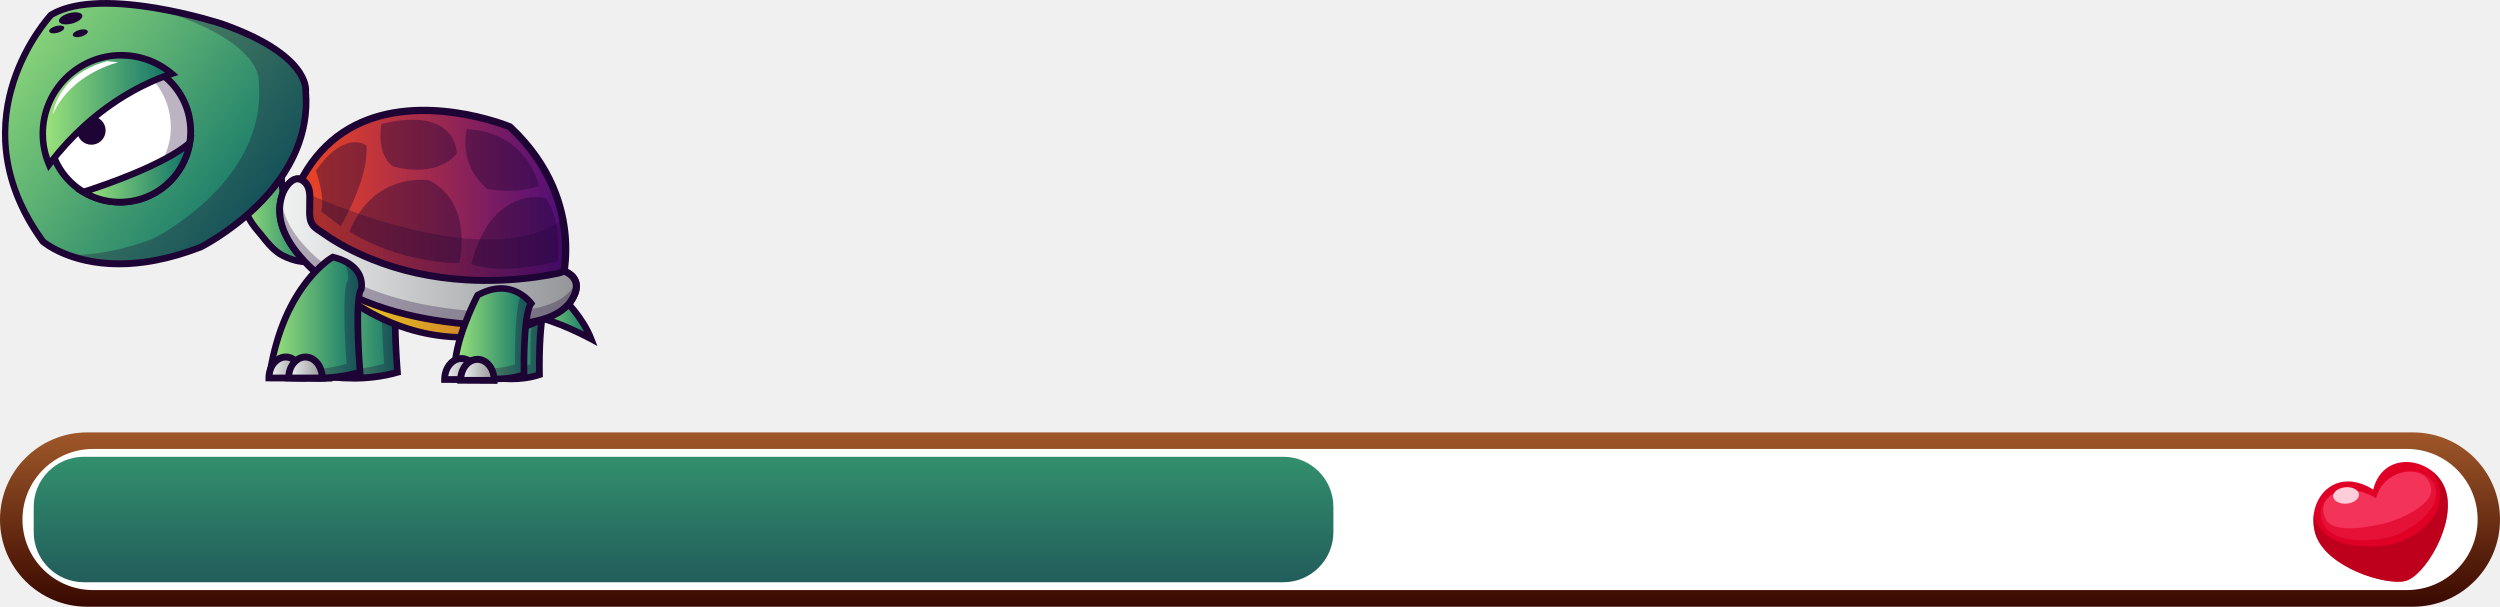
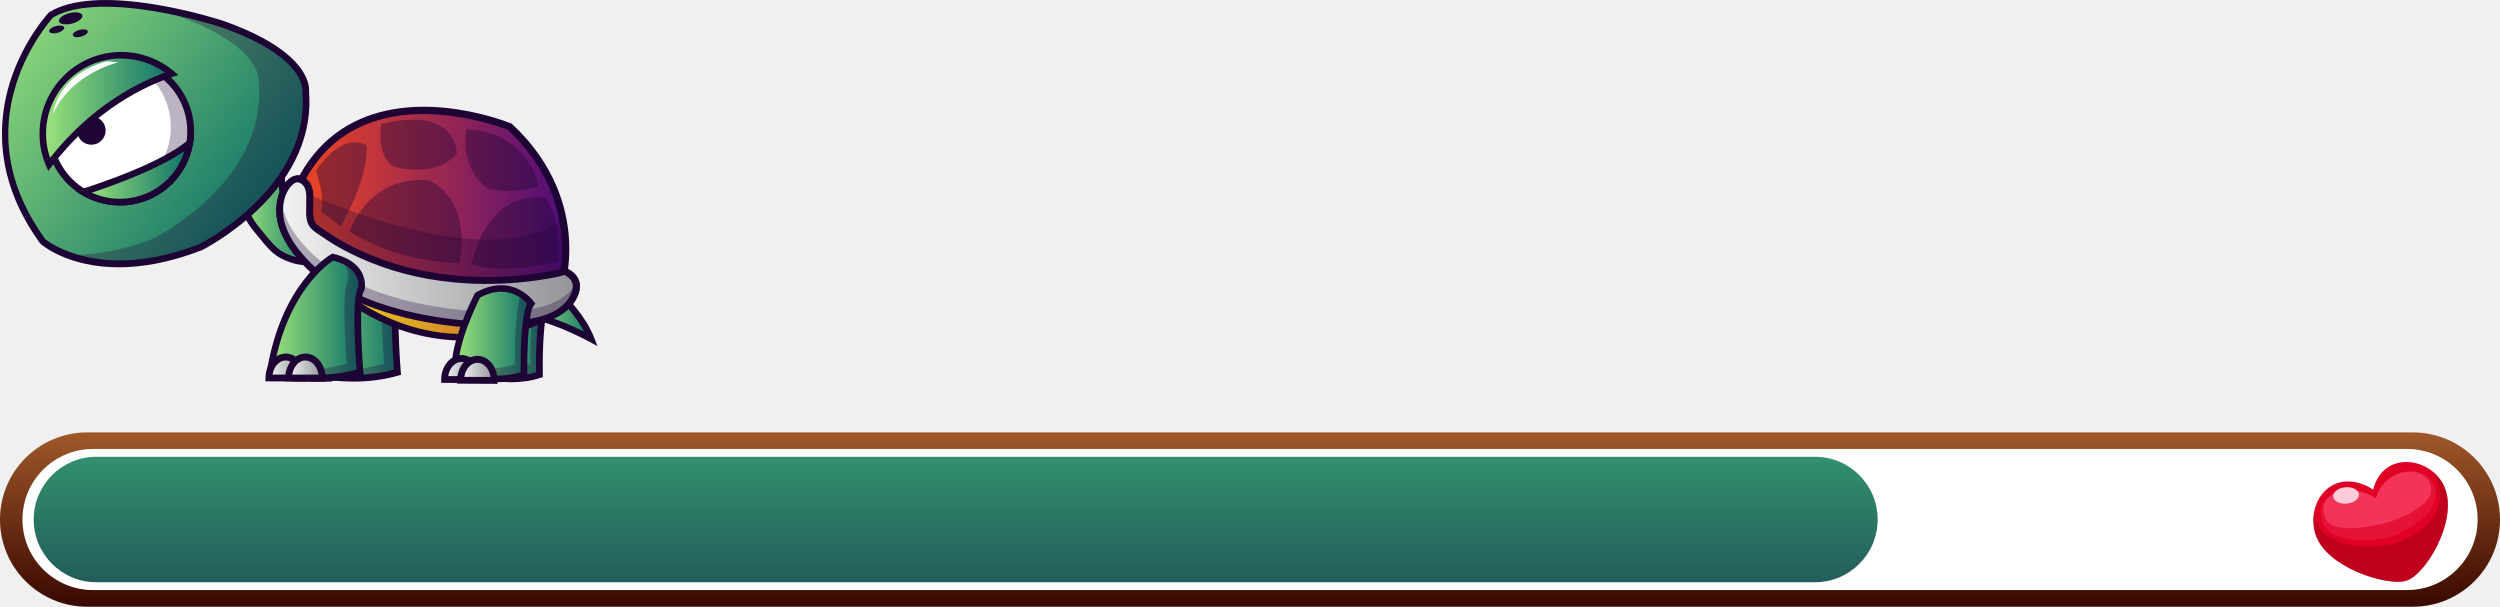
<svg xmlns="http://www.w3.org/2000/svg" xmlns:xlink="http://www.w3.org/1999/xlink" id="Ebene_2" data-name="Ebene 2" viewBox="0 0 249.25 60.49">
  <defs>
    <style>
      .cls-1, .cls-2, .cls-3 {
        fill: #1d0435;
      }

      .cls-1, .cls-4 {
        opacity: .4;
      }

      .cls-2 {
        opacity: .3;
      }

      .cls-5 {
        fill: url(#linear-gradient-8);
      }

      .cls-6 {
        fill: url(#linear-gradient-7);
      }

      .cls-7 {
        fill: url(#linear-gradient-5);
      }

      .cls-8 {
        fill: url(#linear-gradient-6);
      }

      .cls-9 {
        fill: url(#linear-gradient-9);
      }

      .cls-10 {
        fill: url(#linear-gradient-4);
      }

      .cls-11 {
        fill: url(#linear-gradient-3);
      }

      .cls-12 {
        fill: url(#linear-gradient-2);
      }

      .cls-13 {
        fill: url(#linear-gradient);
      }

      .cls-4 {
        fill: #8c000e;
      }

      .cls-14 {
        fill: #fff;
      }

      .cls-15 {
        fill: #ffccd9;
      }

      .cls-16 {
        opacity: .5;
      }

      .cls-16, .cls-17 {
        fill: #ff557a;
      }

      .cls-17 {
        opacity: .2;
      }

      .cls-18 {
        fill: url(#GradientFill_1);
      }

      .cls-19 {
        fill: url(#linear-gradient-10);
      }

      .cls-20 {
        fill: url(#linear-gradient-11);
      }

      .cls-21 {
        fill: url(#linear-gradient-12);
      }

      .cls-22 {
        fill: url(#linear-gradient-13);
      }

      .cls-23 {
        fill: url(#linear-gradient-14);
      }

      .cls-24 {
        fill: url(#linear-gradient-15);
      }

      .cls-25 {
        fill: url(#linear-gradient-16);
      }

      .cls-26 {
        fill: url(#linear-gradient-17);
      }

      .cls-27 {
        fill: url(#linear-gradient-18);
      }

      .cls-28 {
        fill: url(#Unbenannter_Verlauf_12);
      }

      .cls-29 {
        fill: #e00026;
      }

      .cls-30 {
        fill: #ff5a72;
      }
    </style>
    <linearGradient id="GradientFill_1" data-name="GradientFill 1" x1="124.63" y1="60.49" x2="124.63" y2="43.11" gradientUnits="userSpaceOnUse">
      <stop offset="0" stop-color="#390800" />
      <stop offset="1" stop-color="#9f5829" />
    </linearGradient>
-     <linearGradient id="Unbenannter_Verlauf_12" data-name="Unbenannter Verlauf 12" x1="68.15" y1="58.05" x2="68.15" y2="45.54" gradientUnits="userSpaceOnUse">
+     <linearGradient id="Unbenannter_Verlauf_12" data-name="Unbenannter Verlauf 12" x1="95.28" y1="58.05" x2="95.28" y2="45.54" gradientUnits="userSpaceOnUse">
      <stop offset="0" stop-color="#225d5b" />
      <stop offset=".97" stop-color="#328e6c" />
    </linearGradient>
    <linearGradient id="linear-gradient" x1="45.86" y1="36.8" x2="49.21" y2="36.8" gradientUnits="userSpaceOnUse">
      <stop offset="0" stop-color="#f1f2f2" />
      <stop offset="1" stop-color="#939598" />
    </linearGradient>
    <linearGradient id="linear-gradient-2" x1="46.89" y1="33.27" x2="54.49" y2="33.27" gradientUnits="userSpaceOnUse">
      <stop offset="0" stop-color="#9de57c" />
      <stop offset="1" stop-color="#0c7068" />
    </linearGradient>
    <linearGradient id="linear-gradient-3" x1="29.45" y1="36.65" x2="32.8" y2="36.65" xlink:href="#linear-gradient" />
    <linearGradient id="linear-gradient-4" x1="30.63" y1="31.67" x2="39.79" y2="31.67" xlink:href="#linear-gradient-2" />
    <linearGradient id="linear-gradient-5" x1="24" y1="21.23" x2="31.7" y2="21.23" xlink:href="#linear-gradient-2" />
    <linearGradient id="linear-gradient-6" x1="53.16" y1="31.74" x2="58.93" y2="31.74" xlink:href="#linear-gradient-2" />
    <linearGradient id="linear-gradient-7" x1="27.87" y1="25.73" x2="57.45" y2="25.73" gradientUnits="userSpaceOnUse">
      <stop offset="0" stop-color="#f7ee1e" />
      <stop offset="1" stop-color="#be4c2d" />
    </linearGradient>
    <linearGradient id="linear-gradient-8" x1="28.43" y1="21.36" x2="56.39" y2="21.36" gradientUnits="userSpaceOnUse">
      <stop offset="0" stop-color="#f7481e" />
      <stop offset="1" stop-color="#4f0d7a" />
    </linearGradient>
    <linearGradient id="linear-gradient-9" x1="27.87" y1="25.13" x2="57.45" y2="25.13" xlink:href="#linear-gradient" />
    <linearGradient id="linear-gradient-10" x1="26.9" y1="31.67" x2="36.06" y2="31.67" xlink:href="#linear-gradient-2" />
    <linearGradient id="linear-gradient-11" x1="26.82" y1="36.65" x2="30.17" y2="36.65" xlink:href="#linear-gradient" />
    <linearGradient id="linear-gradient-12" x1="28.78" y1="36.65" x2="32.13" y2="36.65" xlink:href="#linear-gradient" />
    <linearGradient id="linear-gradient-13" x1="45.35" x2="52.95" xlink:href="#linear-gradient-2" />
    <linearGradient id="linear-gradient-14" x1="44.33" x2="47.68" xlink:href="#linear-gradient" />
    <linearGradient id="linear-gradient-15" x1="45.93" y1="36.88" x2="49.28" y2="36.88" xlink:href="#linear-gradient" />
    <linearGradient id="linear-gradient-16" x1="-1.74" y1="1.18" x2="26.15" y2="22.26" xlink:href="#linear-gradient-2" />
    <linearGradient id="linear-gradient-17" x1="4.27" y1="10.95" x2="17.13" y2="10.95" xlink:href="#linear-gradient-2" />
    <linearGradient id="linear-gradient-18" x1="8.31" y1="17.2" x2="18.92" y2="17.2" xlink:href="#linear-gradient-2" />
  </defs>
  <g id="Decor">
    <g>
      <g>
        <rect class="cls-18" x="0" y="43.11" width="249.25" height="17.38" rx="8.69" ry="8.69" />
        <rect class="cls-14" x="2.24" y="44.76" width="244.78" height="14.07" rx="7.04" ry="7.04" />
        <g>
          <path class="cls-30" d="M243.12,53.49c-.43.82-.98,1.67-1.69,2.27-.43.36-.84.73-1.35.97-.73.35-1.25.54-2.07.63-1.12.13-2.28-.26-3.28-.7-.95-.42-1.94-1.03-2.64-1.81-.58-.64-.99-1.23-1.28-2.05-.07-.2-.12-.41-.16-.61.03.36.1.72.21,1.08,1.07,3.28,6.96,5.11,8.92,4.64,1.59-.38,3.97-3.94,4.24-7.02-.17.89-.49,1.78-.91,2.58Z" />
          <g>
            <path class="cls-29" d="M243.84,48.89c1.07,3.28-2.09,8.58-4.05,9.04s-7.85-1.36-8.92-4.64,1.77-6.95,5.74-4.48c1.03-4.11,6.16-3.21,7.23.07Z" />
            <path class="cls-17" d="M242.77,48.54c.81,2.49-3.1,4.68-4.58,5.03s-5.87.84-6.68-1.64,2.37-4.13,5.38-2.25c.78-3.11,5.07-3.62,5.88-1.14Z" />
            <path class="cls-16" d="M242.39,48.71c.22,1.61-3.14,3.11-4.62,3.46s-5.12,1.1-5.88-.4c-1.19-2.33,1.99-3.97,5-2.09.78-3.11,5.15-3.56,5.5-.97Z" />
            <path class="cls-4" d="M242.46,46.95c.06.08.12.16.17.25.77,1.24.89,2.98.03,4.22-.49.72-.95,1.21-1.67,1.71-.47.32-.98.55-1.5.78-1.49.66-3.22.63-4.81.47-1.06-.11-2.07-.49-2.89-1.18-.48-.4-.93-1.09-1.06-1.71-.02-.08-.03-.15-.05-.22-.09.65-.03,1.34.19,2.02,1.07,3.28,6.96,5.11,8.92,4.64s5.12-5.76,4.05-9.04c-.26-.8-.76-1.45-1.38-1.93Z" />
            <ellipse class="cls-15" cx="233.9" cy="49.39" rx="1.29" ry=".82" transform="translate(-3.38 20.33) rotate(-4.94)" />
          </g>
        </g>
      </g>
-       <rect class="cls-28" x="3.36" y="45.54" width="129.58" height="12.51" rx="5" ry="5" />
+       <rect class="cls-28" x="3.36" y="45.54" width="183.84" height="12.51" rx="6.25" ry="6.25" />
      <g>
        <g>
          <g>
            <path class="cls-13" d="M49.21,37.85c0-1.16-.74-2.1-1.67-2.1-.93,0-1.68.93-1.68,2.09h3.35Z" />
            <path class="cls-3" d="M49.55,38.19l-4.03-.02v-.34c0-.64.21-1.24.57-1.69.38-.47.9-.74,1.45-.74h0c1.11,0,2.01,1.1,2,2.44v.34ZM46.23,37.5h2.62c-.12-.8-.66-1.41-1.31-1.41-.34,0-.67.17-.92.48-.21.25-.34.58-.39.93Z" />
          </g>
          <g>
            <path class="cls-12" d="M49.16,29.43s-2.49,4.74-2.25,7.7c0,0,3.67,1.3,6.87.24,0,0-.12-6.04.71-7.1,0,0-1.89-2.72-5.33-.83Z" />
            <path class="cls-3" d="M50.96,38.11c-2.22,0-4.05-.64-4.16-.68l-.2-.07-.02-.21c-.24-3.02,2.18-7.68,2.29-7.87l.05-.09.09-.05c3.65-2.01,5.74.9,5.76.93l.14.2-.15.19c-.55.71-.69,4.61-.64,6.89v.24s-.23.08-.23.08c-.97.32-1.98.44-2.92.44ZM47.22,36.88c.78.24,3.65,1,6.22.24-.01-1.18-.02-5.46.64-6.84-.45-.52-2.06-2.01-4.68-.62-.32.64-2.27,4.59-2.18,7.21Z" />
          </g>
          <path class="cls-2" d="M54.49,30.26s-.34-.48-.98-.9c-.73,1.37-.62,6.96-.62,6.96-2.23.74-4.69.33-5.98.02-.02.27-.02.54,0,.79,0,0,3.67,1.3,6.87.24,0,0-.12-6.04.71-7.1Z" />
        </g>
        <g>
          <g>
            <path class="cls-11" d="M32.8,37.7c0-1.16-.74-2.1-1.67-2.1-.93,0-1.68.93-1.68,2.09h3.35Z" />
            <path class="cls-3" d="M33.14,38.04l-4.03-.02v-.34c0-.64.21-1.24.57-1.69.38-.47.9-.74,1.45-.74h0c1.11,0,2.01,1.1,2,2.44v.34ZM29.82,37.35h2.62c-.12-.8-.66-1.41-1.31-1.41h0c-.34,0-.67.17-.92.48-.21.25-.34.58-.39.93Z" />
          </g>
          <g>
            <path class="cls-10" d="M36.91,25.63s-4.85,2.68-6.28,11.54c0,0,4.5,1.24,9-.06,0,0-.59-7.46.12-8.29,0,0,.59-2.37-2.84-3.2Z" />
            <path class="cls-3" d="M35.16,38.04c-2.57,0-4.49-.52-4.61-.55l-.28-.08.05-.29c1.43-8.92,6.24-11.67,6.44-11.78l.11-.06.12.03c1.32.32,2.24.9,2.74,1.72.57.94.35,1.84.34,1.88l-.02.08-.05.06c-.38.45-.32,4.53-.04,8.05l.02.27-.26.07c-1.59.46-3.17.61-4.56.61ZM31.01,36.92c1.03.23,4.64.91,8.27-.06-.15-1.98-.47-7.12.16-8.17.05-.32.2-2.01-2.48-2.71-.7.45-4.64,3.31-5.95,10.94Z" />
          </g>
          <path class="cls-2" d="M37.75,25.89c.95.97.67,2.09.67,2.09-.71.83-.12,8.29-.12,8.29-2.94.85-5.88.62-7.56.35-.03.18-.07.36-.1.55,0,0,4.5,1.24,9-.06,0,0-.59-7.46.12-8.29,0,0,.49-1.96-2.01-2.94Z" />
        </g>
        <g>
          <path class="cls-7" d="M28.19,16.37c-.31.24-.06,2.12-.03,2.45.11,1.44.55,2.93,1.73,3.85,1.01.78,2.15,1.28,1.72,2.79-.51.37-.86.68-1.57.6-.68-.08-1.22-.28-1.82-.58-1.1-.55-1.84-1.69-2.61-2.6-.76-.89-1.36-2.11-1.61-3.26,0,0,4.2-3.25,4.2-3.25Z" />
          <path class="cls-3" d="M30.26,26.42c-.08,0-.17,0-.26-.02-.79-.09-1.39-.35-1.93-.61-.93-.46-1.59-1.29-2.23-2.09-.16-.2-.32-.4-.49-.59-.79-.92-1.42-2.2-1.68-3.41l-.04-.2.16-.13s4.16-3.22,4.2-3.25c0,0,0,0,0,0l.42.51s.02-.02.02-.02c-.05.1-.12.48.04,1.98.01.1.02.18.02.22.13,1.68.67,2.9,1.61,3.62.15.12.3.22.45.33.85.61,1.81,1.31,1.39,2.81l-.03.11-.21.15c-.41.3-.8.59-1.43.59ZM24.37,19.76c.26,1.05.81,2.12,1.49,2.92.17.2.33.4.5.61.59.74,1.21,1.51,2.01,1.91.66.33,1.15.48,1.71.55.52.06.79-.13,1.22-.45l.02-.02c.22-.94-.28-1.35-1.16-1.99-.15-.11-.31-.22-.47-.34-1.09-.84-1.71-2.22-1.86-4.09,0-.04-.01-.11-.02-.21-.07-.63-.1-1.11-.1-1.48-.56.43-1.55,1.2-3.34,2.59ZM28.4,16.63h0s0,0,.01,0c0,0,0,0-.01,0Z" />
        </g>
        <g>
          <path class="cls-8" d="M56.1,29.7s1.99,1.89,2.83,4.09c0,0-3.67-1.99-5.77-2.2,0,0,.42-2.1,2.94-1.89Z" />
          <path class="cls-3" d="M59.56,34.5l-.78-.42s-3.64-1.96-5.65-2.16l-.36-.04.07-.36s.51-2.39,3.29-2.15h.12s.08.09.08.09c.08.08,2.06,1.97,2.91,4.21l.32.83ZM53.6,31.32c1.51.27,3.52,1.19,4.64,1.75-.78-1.49-1.96-2.72-2.28-3.05-1.52-.08-2.13.79-2.36,1.3Z" />
        </g>
        <g>
          <path class="cls-6" d="M56.35,27.06c-.12-.06-.61.15-.74.17-.69.15-1.39.27-2.09.37-2.37.34-4.77.43-7.16.28-3.18-.2-6.35-.85-9.31-2.05-1.66-.67-3.32-1.51-4.78-2.55-.47-.34-1.03-.58-1.26-1.15-.22-.54-.15-1.18-.14-1.74.02-.7.11-1.59-.4-2.15-1.03-1.14-2.08.34-2.37,1.26-.86,2.69.85,5.19,2.68,6.99,1.7,1.68,3.58,3.18,5.65,4.39,5.3,3.1,11.45,3.67,17.11,1.15,1.06-.48,2.09-1.04,3.07-1.66,0,0,2.04-2.22-.27-3.32Z" />
          <path class="cls-3" d="M46.19,33.95c-3.38,0-6.79-.93-9.92-2.76-1.97-1.16-3.9-2.65-5.71-4.44-2.58-2.55-3.51-5.02-2.77-7.34.18-.57.76-1.69,1.66-1.89.32-.07.8-.04,1.29.5.55.6.52,1.47.49,2.16,0,.08,0,.16,0,.23,0,.09,0,.19,0,.28-.02.46-.04.94.12,1.33.14.35.45.55.81.78.11.07.22.14.33.22,1.3.93,2.89,1.78,4.71,2.51,2.81,1.14,5.91,1.82,9.21,2.03,2.35.15,4.74.05,7.09-.28.75-.11,1.43-.23,2.07-.36.03,0,.08-.02.14-.04.38-.13.62-.2.81-.11h0c.72.34,1.14.82,1.26,1.43.23,1.19-.84,2.37-.89,2.42l-.03.03-.04.02c-1.03.66-2.08,1.22-3.12,1.69-2.4,1.07-4.94,1.6-7.49,1.6ZM29.69,18.17s-.08,0-.11.01c-.46.1-.96.82-1.15,1.43-.66,2.06.22,4.3,2.6,6.65,1.78,1.75,3.65,3.21,5.58,4.34,5.39,3.16,11.35,3.56,16.8,1.13.99-.44,2-.99,2.99-1.61.15-.17.84-1.04.69-1.8-.07-.37-.35-.68-.83-.92-.09.02-.28.08-.36.11-.09.03-.17.06-.21.06-.65.14-1.35.26-2.12.37-2.4.34-4.83.44-7.23.29-3.37-.21-6.54-.91-9.42-2.08-1.87-.76-3.5-1.63-4.85-2.59-.1-.07-.2-.14-.3-.2-.4-.26-.85-.55-1.07-1.09-.21-.52-.19-1.1-.17-1.61,0-.09,0-.18,0-.27,0-.08,0-.16,0-.24.02-.6.04-1.28-.32-1.68-.23-.26-.42-.3-.54-.3Z" />
        </g>
        <g>
          <g>
            <path class="cls-5" d="M28.43,22.22s10.54,15.45,27.35,6.93c0,0,3.2-8.94-4.97-16.52,0,0-18.11-7.46-22.38,9.59Z" />
            <path class="cls-3" d="M45.81,32.05c-4.18,0-7.64-1.36-10.19-2.87-4.75-2.8-7.37-6.6-7.48-6.76l-.09-.13.04-.15c1.2-4.82,3.62-8.17,7.18-9.97,6.81-3.44,15.32-.01,15.68.14l.06.02.05.04c4.3,3.99,5.45,8.37,5.66,11.33.22,3.22-.56,5.47-.6,5.56l-.05.13-.13.06c-3.7,1.88-7.1,2.59-10.13,2.59ZM28.81,22.15c.5.69,3.05,4,7.19,6.44,6.13,3.61,12.68,3.71,19.49.31.34-1.12,2.44-9.14-4.87-15.96-.76-.3-8.79-3.29-15.03-.13-3.33,1.68-5.6,4.83-6.77,9.35Z" />
          </g>
          <path class="cls-1" d="M55.6,26.04s.48-4-1.19-6.29c0,0-5.38-1.38-7.43,6.57,0,0,2.72,1.24,8.62-.29Z" />
          <path class="cls-1" d="M45.79,26.23s1.48-5.86-2.95-8.24c0,0-5.53-1-8,5.1,0,0,4.53,3.05,10.96,3.14Z" />
          <path class="cls-1" d="M31.5,17.03s.95,2.67.52,4.05l1.95,1.48s2.81-4.72,2.57-8.05c0,0-2.14-1.67-5.05,2.52Z" />
          <path class="cls-1" d="M38.02,12.36s-.57,3.05,1.19,4.24c0,0,4.14,1.29,6.34-1.29,0,0,.05-4.81-7.53-2.95Z" />
          <path class="cls-1" d="M46.55,12.89s-1,3.38,2.05,5.95c0,0,2.67.57,5.14-.29,0,0-1.1-5.38-7.19-5.67Z" />
          <path class="cls-2" d="M55.77,29.15s1.13-3.15.33-7.29c-7.84,5.88-26.33-2.94-26.33-2.94l-.19-.09c-.46,1.01-.85,2.13-1.17,3.4,0,0,10.54,15.45,27.35,6.93Z" />
        </g>
        <g>
          <path class="cls-9" d="M56.35,27.06c-.12-.06-.61.15-.74.17-.69.15-1.39.27-2.09.37-2.37.34-4.77.43-7.16.28-3.18-.2-6.35-.85-9.31-2.05-1.66-.67-3.32-1.51-4.78-2.55-.47-.34-1.03-.58-1.26-1.15-.22-.54-.15-1.18-.14-1.74.02-.7.11-1.59-.4-2.15-1.03-1.14-2.08.34-2.37,1.26-.86,2.69.85,5.19,2.68,6.99,3.74,3.69,9.98,5.25,15.07,5.75,1.25.12,2.55.21,3.8.16,2.21-.1,5.33-.25,6.96-2.02,0,0,2.04-2.22-.27-3.32Z" />
          <path class="cls-3" d="M48.87,32.76c-1.09,0-2.17-.09-3.04-.18-3.88-.38-11.02-1.65-15.27-5.84-2.58-2.55-3.51-5.02-2.77-7.34.18-.57.76-1.69,1.66-1.89.32-.07.8-.04,1.29.5.55.6.52,1.47.49,2.16,0,.08,0,.16,0,.23,0,.09,0,.19,0,.28-.02.46-.04.94.12,1.33.14.35.45.55.81.78.11.07.22.14.33.22,1.3.93,2.89,1.78,4.71,2.51,2.81,1.14,5.91,1.82,9.21,2.03,2.35.15,4.74.05,7.09-.28.75-.11,1.43-.23,2.07-.36.03,0,.08-.02.14-.04.38-.13.62-.2.81-.11h0c.72.34,1.14.82,1.26,1.43.23,1.19-.84,2.37-.89,2.42-1.73,1.88-4.89,2.03-7.19,2.13-.27.01-.54.02-.81.02ZM29.69,18.17s-.08,0-.11.01c-.46.1-.96.82-1.15,1.43-.66,2.06.22,4.3,2.6,6.65,4.1,4.05,11.07,5.28,14.87,5.65,1.06.1,2.44.22,3.75.16,2.19-.1,5.19-.24,6.72-1.91,0,0,.89-.98.72-1.83-.07-.37-.35-.68-.83-.92-.09.02-.28.08-.36.11-.09.03-.17.06-.21.06-.65.14-1.35.26-2.12.37-2.4.34-4.83.44-7.23.29-3.37-.21-6.54-.91-9.42-2.08-1.87-.76-3.5-1.63-4.85-2.59-.1-.07-.2-.14-.3-.2-.4-.26-.85-.55-1.07-1.09-.21-.52-.19-1.1-.17-1.61,0-.09,0-.18,0-.27,0-.08,0-.16,0-.24.02-.6.04-1.28-.32-1.68-.23-.26-.42-.3-.54-.3Z" />
        </g>
        <path class="cls-2" d="M56.82,29.05c-1.63,1.77-4.75,1.92-6.96,2.02-1.25.06-2.55-.03-3.8-.16-5.09-.5-11.33-2.06-15.07-5.75-1.5-1.48-2.92-3.43-2.91-5.57-.79,2.65.9,5.11,2.71,6.9,3.74,3.69,9.98,5.25,15.07,5.75,1.25.12,2.55.21,3.8.16,2.21-.1,5.33-.25,6.96-2.02,0,0,1.06-1.16.78-2.21-.25.51-.58.88-.58.88Z" />
        <g>
          <g>
            <path class="cls-19" d="M33.18,25.63s-4.85,2.68-6.28,11.54c0,0,4.5,1.24,9-.06,0,0-.59-7.46.12-8.29,0,0,.59-2.37-2.84-3.2Z" />
            <path class="cls-3" d="M31.43,38.04c-2.57,0-4.49-.52-4.61-.55l-.28-.08.05-.29c1.43-8.92,6.24-11.67,6.44-11.78l.11-.06.12.03c1.32.32,2.24.9,2.74,1.72.57.94.35,1.84.34,1.88l-.02.08-.05.06c-.38.45-.32,4.53-.04,8.05l.02.27-.26.07c-1.59.46-3.17.61-4.56.61ZM27.28,36.92c1.03.23,4.64.91,8.27-.06-.15-1.98-.47-7.12.16-8.17.05-.32.2-2.01-2.48-2.71-.7.45-4.64,3.31-5.95,10.94Z" />
          </g>
          <path class="cls-2" d="M34.01,25.89c.95.97.67,2.09.67,2.09-.71.83-.12,8.29-.12,8.29-2.94.85-5.88.62-7.56.35-.03.18-.07.36-.1.55,0,0,4.5,1.24,9-.06,0,0-.59-7.46.12-8.29,0,0,.49-1.96-2.01-2.94Z" />
          <g>
            <path class="cls-20" d="M30.17,37.7c0-1.16-.74-2.1-1.67-2.1-.93,0-1.68.93-1.68,2.09h3.35Z" />
            <path class="cls-3" d="M30.5,38.04l-4.03-.02v-.34c0-.64.21-1.24.57-1.69.38-.47.9-.74,1.45-.74h0c1.11,0,2.01,1.1,2,2.44v.34ZM27.18,37.35h2.62c-.12-.8-.66-1.41-1.31-1.41-.34,0-.67.17-.92.48-.21.25-.34.58-.39.93Z" />
          </g>
          <g>
            <path class="cls-21" d="M32.13,37.7c0-1.16-.74-2.1-1.67-2.1-.93,0-1.68.93-1.68,2.09h3.35Z" />
            <path class="cls-3" d="M32.47,38.04l-4.03-.02v-.34c0-.64.21-1.24.57-1.69.38-.48.9-.73,1.45-.74,1.11,0,2.01,1.1,2,2.44v.34ZM29.14,37.35h2.62c-.12-.8-.66-1.41-1.31-1.41h0c-.34,0-.67.17-.92.48-.21.25-.34.58-.39.93Z" />
          </g>
        </g>
        <g>
          <g>
            <path class="cls-22" d="M47.62,29.43s-2.49,4.74-2.25,7.7c0,0,3.67,1.3,6.87.24,0,0-.12-6.04.71-7.1,0,0-1.89-2.72-5.33-.83Z" />
            <path class="cls-3" d="M49.42,38.11c-2.22,0-4.05-.64-4.16-.68l-.2-.07-.02-.21c-.24-3.02,2.18-7.68,2.29-7.87l.05-.09.09-.05c3.65-2.01,5.74.9,5.76.93l.14.2-.15.19c-.55.71-.69,4.61-.64,6.89v.24s-.23.08-.23.08c-.97.32-1.98.44-2.92.44ZM45.69,36.88c.78.24,3.65,1,6.22.24-.01-1.18-.02-5.46.64-6.84-.45-.52-2.06-2.01-4.68-.62-.32.64-2.27,4.59-2.18,7.21Z" />
          </g>
          <path class="cls-2" d="M52.95,30.26s-.34-.48-.98-.9c-.73,1.37-.62,6.96-.62,6.96-2.23.74-4.69.33-5.98.02-.02.27-.02.54,0,.79,0,0,3.67,1.3,6.87.24,0,0-.12-6.04.71-7.1Z" />
          <g>
            <path class="cls-23" d="M47.68,37.85c0-1.16-.74-2.1-1.67-2.1-.93,0-1.68.93-1.68,2.09h3.35Z" />
            <path class="cls-3" d="M48.02,38.19l-4.03-.02v-.34c0-.64.21-1.24.57-1.69.38-.48.9-.74,1.45-.74,1.11,0,2.01,1.1,2,2.44v.34ZM44.69,37.5h2.62c-.12-.8-.66-1.41-1.31-1.41-.34,0-.67.17-.92.48-.21.25-.34.58-.39.93Z" />
          </g>
          <g>
            <path class="cls-24" d="M49.28,37.93c0-1.16-.74-2.1-1.67-2.1-.93,0-1.68.93-1.68,2.09h3.35Z" />
            <path class="cls-3" d="M49.61,38.27l-4.03-.02v-.34c0-1.34.91-2.43,2.02-2.43,1.11,0,2.01,1.1,2,2.44v.34ZM46.29,37.58h2.62c-.12-.8-.66-1.41-1.31-1.41h0c-.65,0-1.19.61-1.31,1.41Z" />
          </g>
        </g>
        <g>
          <g>
            <path class="cls-25" d="M22.14,2.38S10.2-1.54,5.11,1.47c0,0-9.76,10.35-.83,22.61,0,0,5.26,4.59,15.69.58,0,0,11.35-5.59,10.51-15.52,0,0,.67-3.59-8.34-6.76Z" />
            <path class="cls-3" d="M11.86,26.65c-5.06,0-7.64-2.19-7.8-2.32l-.05-.05C-.68,17.83-.2,11.9,1.03,8.07,2.37,3.93,4.77,1.35,4.87,1.24l.03-.03.04-.02C7.13-.1,10.71-.34,15.59.47c3.6.6,6.62,1.59,6.65,1.6h0c8.71,3.07,8.62,6.6,8.57,7.08.34,4.15-1.41,8.2-5.05,11.71-2.74,2.64-5.54,4.04-5.65,4.1h-.03c-3.23,1.25-5.98,1.69-8.23,1.69ZM4.52,23.85c.41.33,5.59,4.24,15.31.51.43-.22,11.11-5.75,10.32-15.19v-.04s0-.04,0-.04c0-.03.43-3.38-8.13-6.39-.24-.08-11.81-3.8-16.71-.97-.28.31-2.47,2.81-3.67,6.57C-.06,13.64.91,18.87,4.52,23.85Z" />
          </g>
          <path class="cls-2" d="M30.48,9.14s.67-3.59-8.34-6.76c0,0-3.8-1.25-8.02-1.8,1.98.47,3.34.92,3.34.92,9.01,3.17,8.34,6.76,8.34,6.76.83,9.93-10.51,15.52-10.51,15.52-3.39,1.3-6.24,1.7-8.54,1.63,2.51.95,6.92,1.66,13.22-.76,0,0,11.35-5.59,10.51-15.52Z" />
          <g>
            <path class="cls-14" d="M4.9,13.09c0,3.9,3.16,7.06,7.06,7.06s7.06-3.16,7.06-7.06-3.16-7.06-7.06-7.06-7.06,3.16-7.06,7.06Z" />
            <path class="cls-3" d="M11.95,20.49c-4.08,0-7.4-3.32-7.4-7.4s3.32-7.4,7.4-7.4,7.4,3.32,7.4,7.4-3.32,7.4-7.4,7.4ZM11.95,6.37c-3.71,0-6.72,3.01-6.72,6.72s3.01,6.72,6.72,6.72,6.72-3.01,6.72-6.72-3.01-6.72-6.72-6.72Z" />
          </g>
          <path class="cls-2" d="M12.45,6.05c2.68,1,4.58,3.58,4.58,6.61,0,3.9-3.16,7.06-7.06,7.06-.17,0-.33,0-.49-.02.77.29,1.6.45,2.48.45,3.9,0,7.06-3.16,7.06-7.06s-2.9-6.79-6.57-7.04Z" />
          <circle class="cls-3" cx="9.11" cy="13.01" r="1.42" />
          <g>
            <path class="cls-26" d="M12.09,5.5c1.92,0,3.68.69,5.04,1.84-2.72.9-7.82,3.25-12.24,9.06-.4-.94-.63-1.98-.63-3.07,0-4.32,3.5-7.82,7.82-7.82Z" />
            <path class="cls-3" d="M4.81,17.05l-.22-.52c-.43-1.01-.65-2.09-.65-3.2,0-4.5,3.66-8.15,8.15-8.15,1.92,0,3.78.68,5.25,1.92l.45.38-.56.18c-2.63.87-7.7,3.18-12.08,8.94l-.34.45ZM12.09,5.83c-4.13,0-7.5,3.36-7.5,7.5,0,.83.13,1.63.4,2.41,4.1-5.18,8.72-7.51,11.46-8.5-1.27-.91-2.79-1.4-4.36-1.4Z" />
          </g>
          <path class="cls-3" d="M8.21,1.53c.07.29-.39.65-1.03.82-.64.17-1.23.07-1.3-.22s.39-.65,1.03-.82c.64-.17,1.23-.07,1.3.22Z" />
          <path class="cls-3" d="M6.4,2.74c.05.18-.25.42-.66.53-.41.11-.79.05-.83-.14-.05-.18.25-.42.66-.53.41-.11.79-.05.83.14Z" />
          <path class="cls-3" d="M8.75,3.12c.05.18-.25.42-.66.53-.41.11-.79.05-.83-.14-.05-.18.25-.42.66-.53.41-.11.79-.05.83.14Z" />
          <path class="cls-14" d="M5.27,11.4s.38-3.96,5.41-5.3l1.12.11s-4.71,1.07-6.53,5.2Z" />
          <g>
            <path class="cls-27" d="M11.95,20.15c3.5,0,6.41-2.55,6.96-5.9-2.58,2.17-8.18,4.12-10.6,4.89,1.06.64,2.31,1.01,3.64,1.01Z" />
            <path class="cls-3" d="M11.95,20.48c-1.35,0-2.66-.37-3.81-1.06l-.62-.37.69-.22c2.31-.74,7.95-2.69,10.49-4.83l.68-.57-.14.88c-.59,3.58-3.66,6.18-7.29,6.18ZM9.15,19.21c.87.4,1.83.61,2.8.61,3.01,0,5.59-1.96,6.44-4.76-2.56,1.78-6.84,3.35-9.24,4.15Z" />
          </g>
        </g>
      </g>
    </g>
  </g>
</svg>
